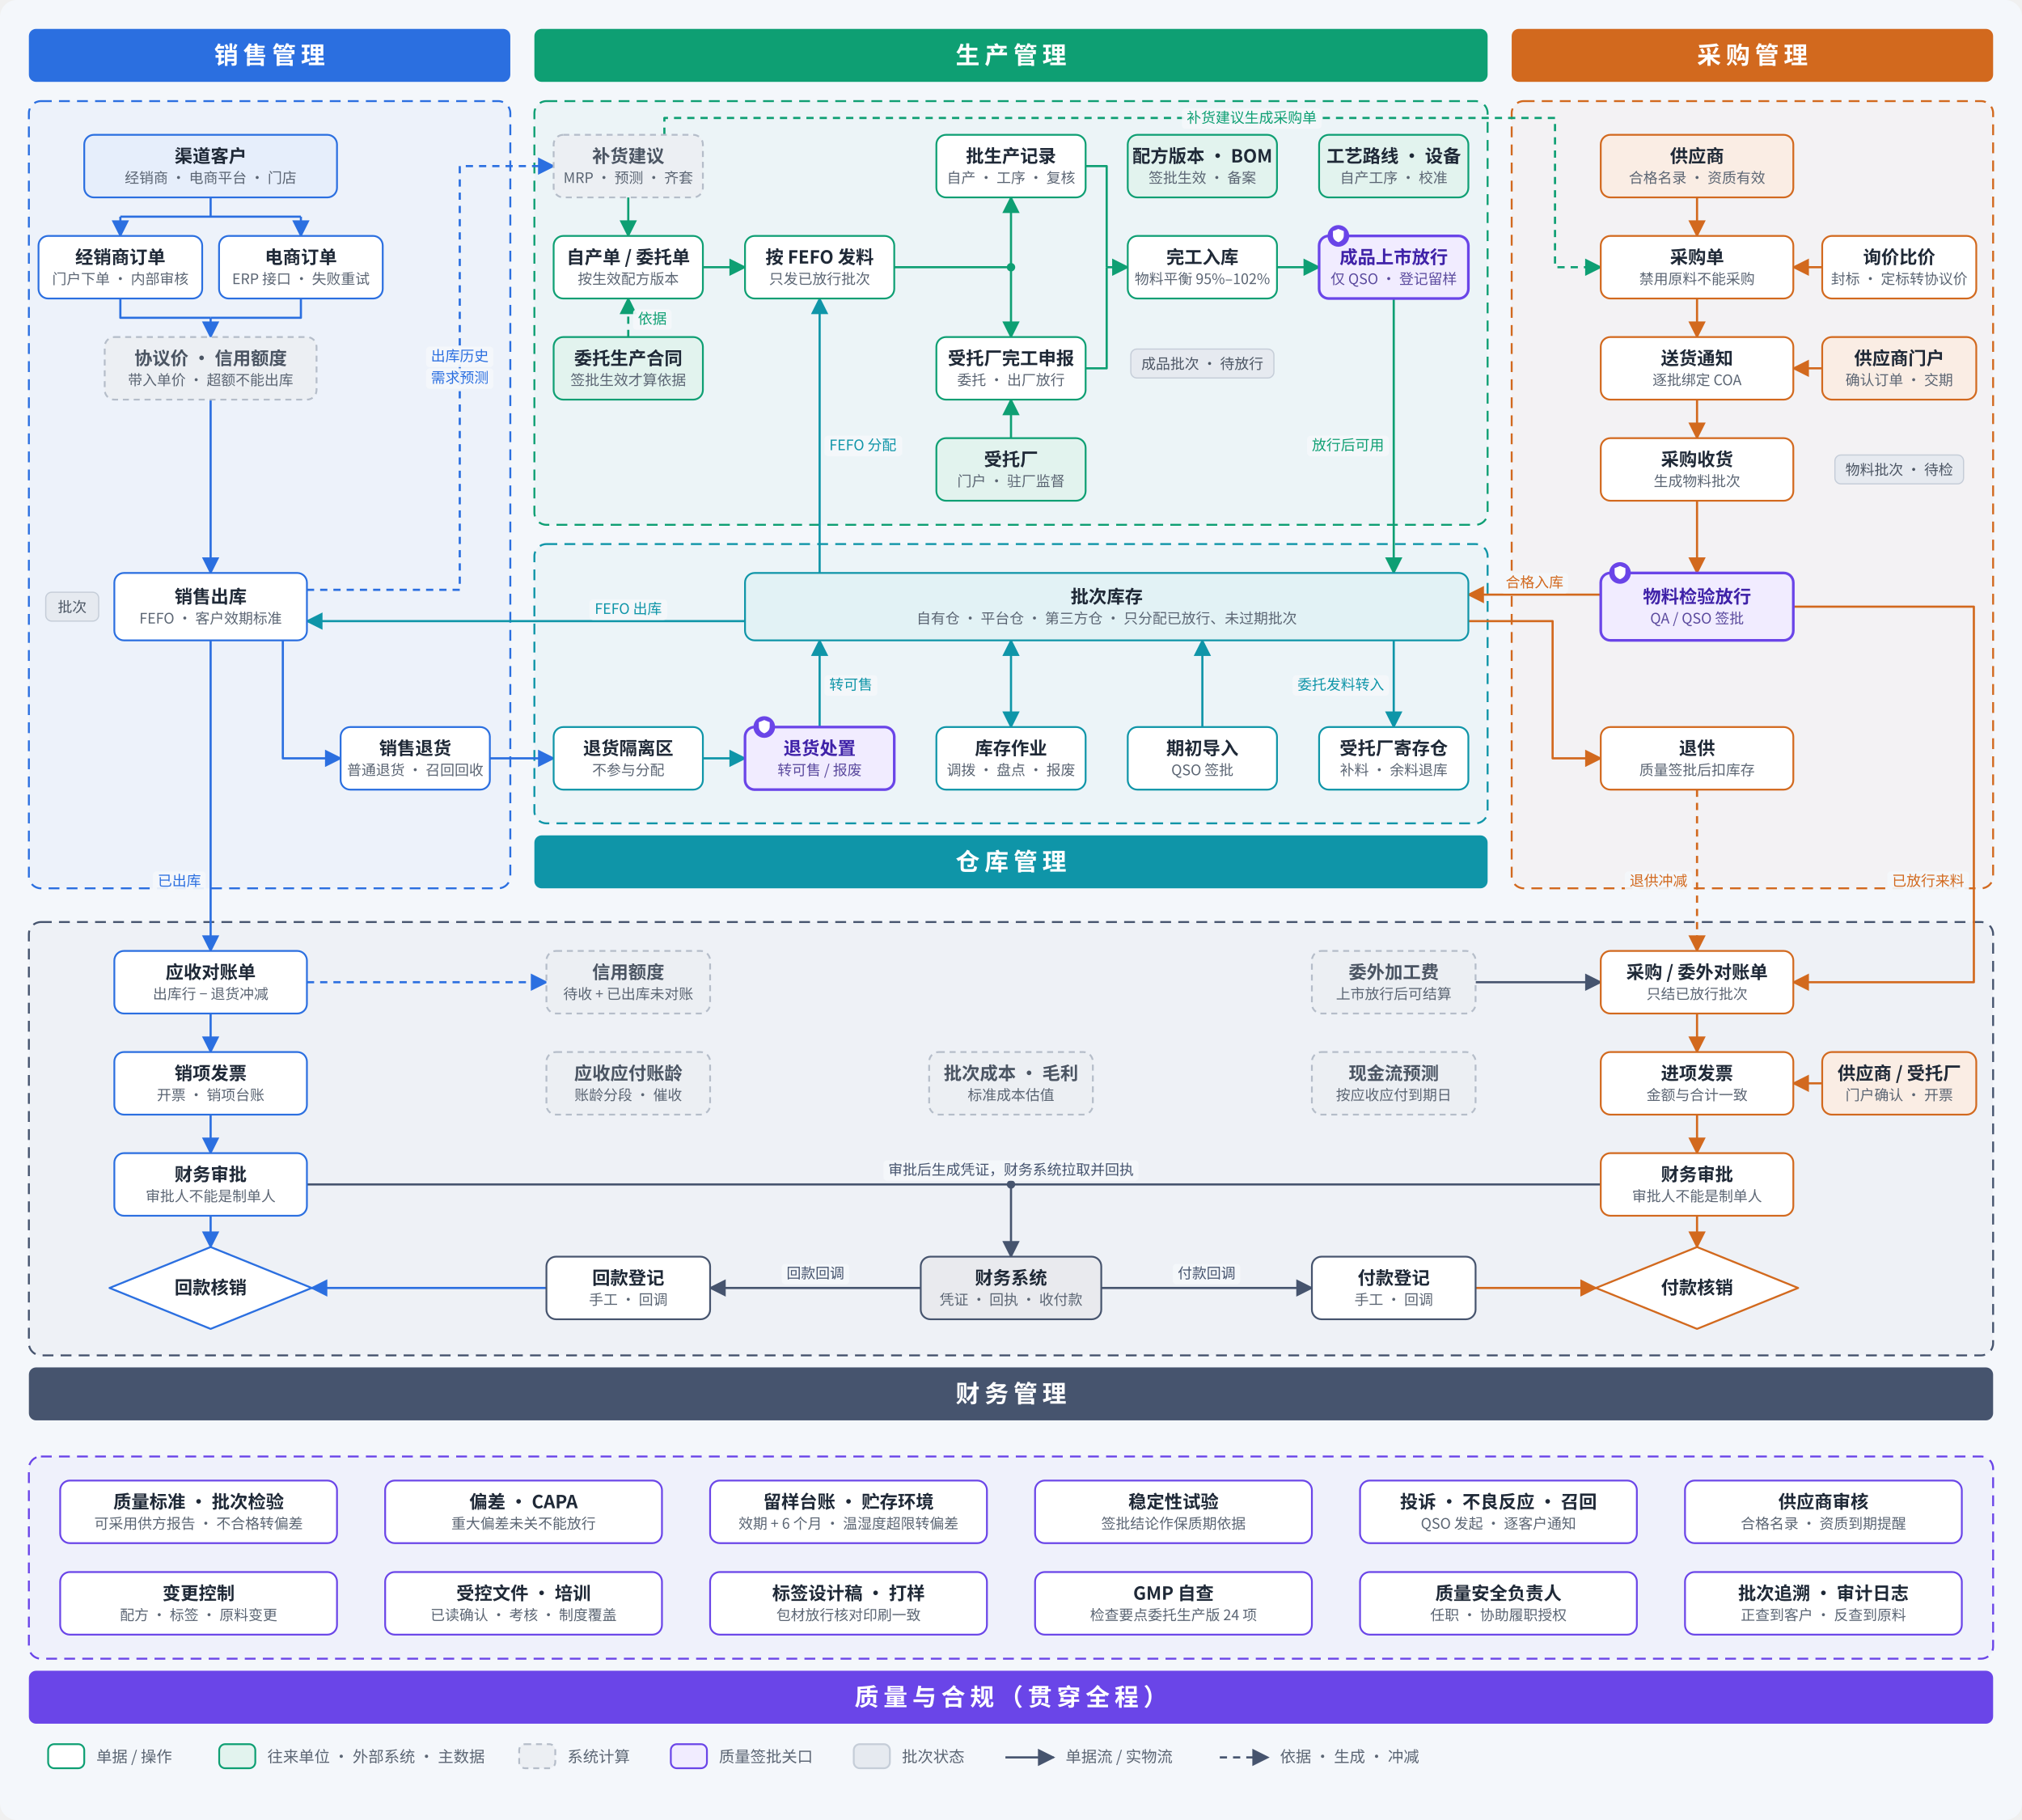
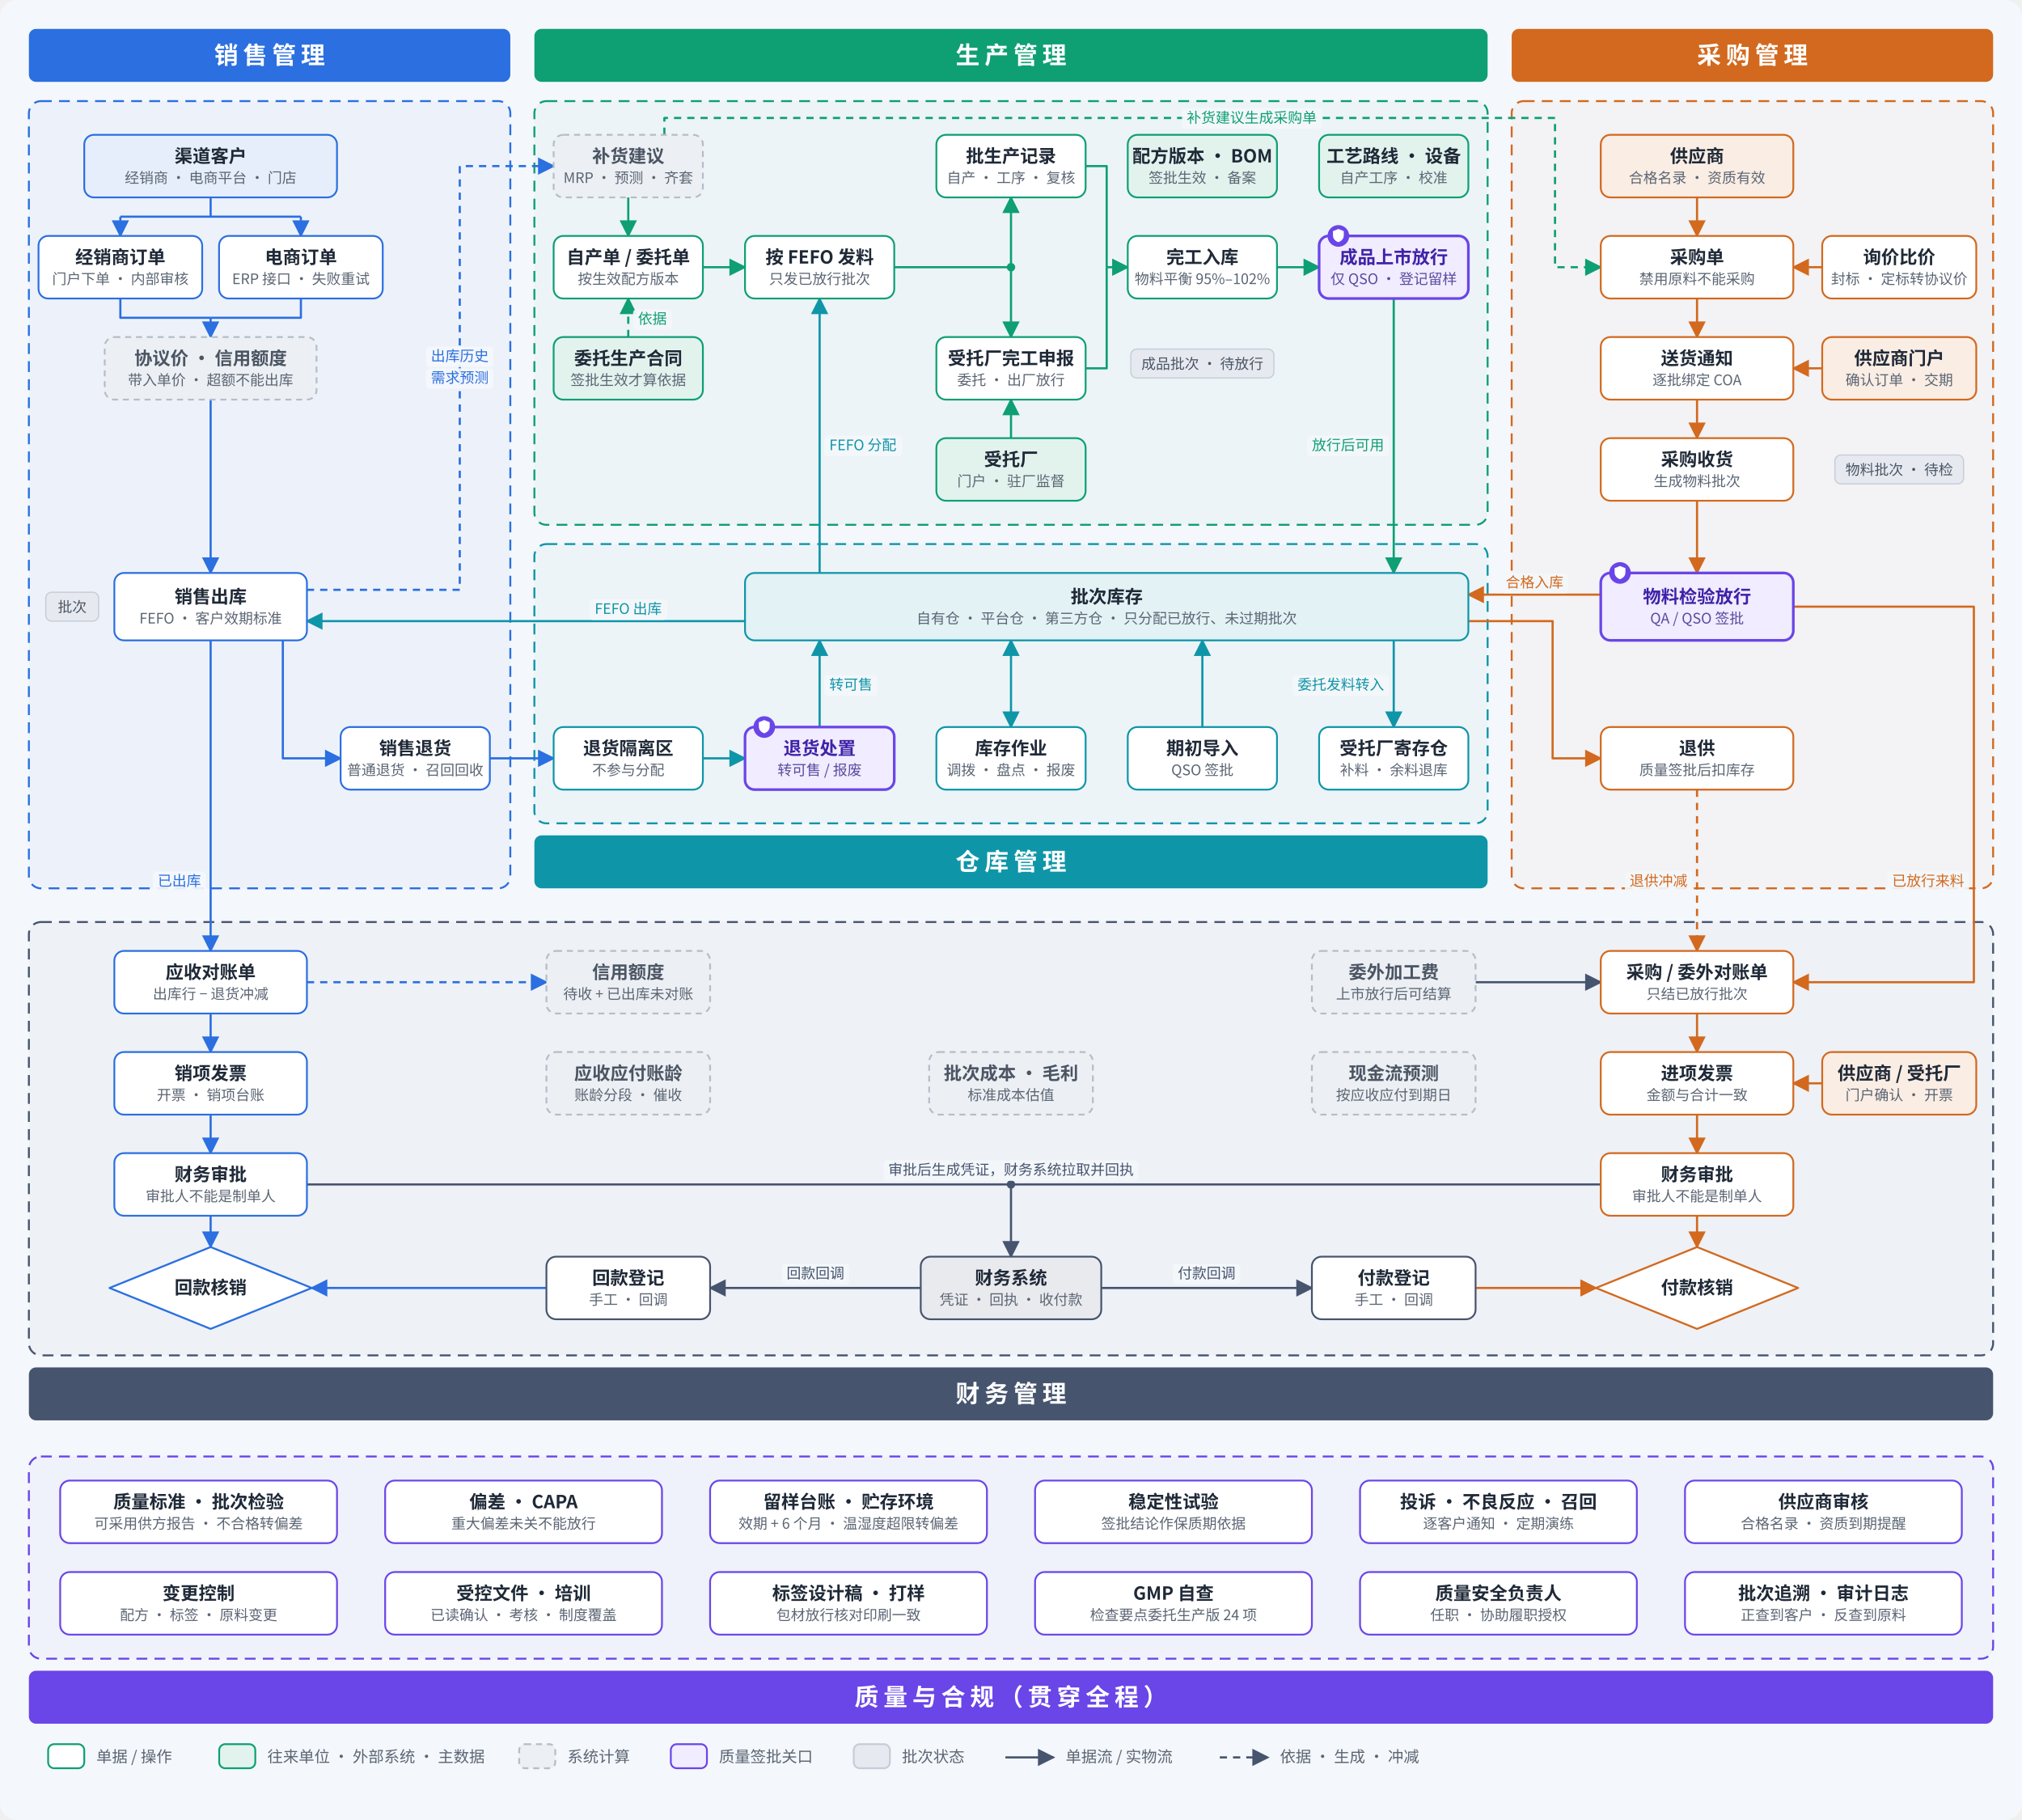
<svg xmlns="http://www.w3.org/2000/svg" width="1680" height="1512" viewBox="0 0 1680 1512" font-family="'PingFang SC','Hiragino Sans GB','Microsoft YaHei','Noto Sans CJK SC','Source Han Sans SC','WenQuanYi Zen Hei',sans-serif" role="img" aria-labelledby="t d">
  <defs>
    <marker id="m-fin" viewBox="0 0 10 10" refX="9" refY="5" markerWidth="8" markerHeight="8" orient="auto-start-reverse">
      <path d="M0 0 L10 5 L0 10z" fill="#46546E" />
    </marker>
    <marker id="m-prod" viewBox="0 0 10 10" refX="9" refY="5" markerWidth="8" markerHeight="8" orient="auto-start-reverse">
      <path d="M0 0 L10 5 L0 10z" fill="#0E9F73" />
    </marker>
    <marker id="m-purch" viewBox="0 0 10 10" refX="9" refY="5" markerWidth="8" markerHeight="8" orient="auto-start-reverse">
      <path d="M0 0 L10 5 L0 10z" fill="#D2691E" />
    </marker>
    <marker id="m-sales" viewBox="0 0 10 10" refX="9" refY="5" markerWidth="8" markerHeight="8" orient="auto-start-reverse">
      <path d="M0 0 L10 5 L0 10z" fill="#2B6FE0" />
    </marker>
    <marker id="m-wh" viewBox="0 0 10 10" refX="9" refY="5" markerWidth="8" markerHeight="8" orient="auto-start-reverse">
      <path d="M0 0 L10 5 L0 10z" fill="#0F95A8" />
    </marker>
  </defs>
  <rect width="1680" height="1512" rx="14" fill="#F4F7FB" />
  <rect x="24" y="24" width="400" height="44" rx="6" fill="#2B6FE0" />
  <text x="224.0" y="53.0" text-anchor="middle" font-size="20" font-weight="700" letter-spacing="4" fill="#FFFFFF">销售管理</text>
  <rect x="444" y="24" width="792" height="44" rx="6" fill="#0E9F73" />
  <text x="840.0" y="53.0" text-anchor="middle" font-size="20" font-weight="700" letter-spacing="4" fill="#FFFFFF">生产管理</text>
  <rect x="1256" y="24" width="400" height="44" rx="6" fill="#D2691E" />
  <text x="1456.0" y="53.0" text-anchor="middle" font-size="20" font-weight="700" letter-spacing="4" fill="#FFFFFF">采购管理</text>
  <rect x="24" y="84" width="400" height="654" rx="10" fill="#2B6FE0" fill-opacity="0.035" stroke="#2B6FE0" stroke-width="1.6" stroke-dasharray="9 6" />
  <rect x="1256" y="84" width="400" height="654" rx="10" fill="#D2691E" fill-opacity="0.035" stroke="#D2691E" stroke-width="1.6" stroke-dasharray="9 6" />
  <rect x="444" y="84" width="792" height="352" rx="10" fill="#0E9F73" fill-opacity="0.035" stroke="#0E9F73" stroke-width="1.6" stroke-dasharray="9 6" />
  <rect x="444" y="452" width="792" height="232" rx="10" fill="#0F95A8" fill-opacity="0.035" stroke="#0F95A8" stroke-width="1.6" stroke-dasharray="9 6" />
  <rect x="444" y="694" width="792" height="44" rx="6" fill="#0F95A8" />
  <text x="840.0" y="723.0" text-anchor="middle" font-size="20" font-weight="700" letter-spacing="4" fill="#FFFFFF">仓库管理</text>
  <rect x="24" y="766" width="1632" height="360" rx="10" fill="#46546E" fill-opacity="0.035" stroke="#46546E" stroke-width="1.6" stroke-dasharray="9 6" />
  <rect x="24" y="1136" width="1632" height="44" rx="6" fill="#46546E" />
  <text x="840.0" y="1165.0" text-anchor="middle" font-size="20" font-weight="700" letter-spacing="4" fill="#FFFFFF">财务管理</text>
  <rect x="24" y="1210" width="1632" height="168" rx="10" fill="#6A45E8" fill-opacity="0.035" stroke="#6A45E8" stroke-width="1.6" stroke-dasharray="9 6" />
  <rect x="24" y="1388" width="1632" height="44" rx="6" fill="#6A45E8" />
  <text x="840.0" y="1417.0" text-anchor="middle" font-size="20" font-weight="700" letter-spacing="4" fill="#FFFFFF">质量与合规（贯穿全程）</text>
  <path d="M175 164 L175 180.0" fill="none" stroke="#2B6FE0" stroke-width="1.8" stroke-linejoin="round" />
  <path d="M100 180.0 L250 180.0" fill="none" stroke="#2B6FE0" stroke-width="1.8" stroke-linejoin="round" />
  <path d="M100 180.0 L100 196" fill="none" stroke="#2B6FE0" stroke-width="1.8" stroke-linejoin="round" marker-end="url(#m-sales)" />
  <path d="M250 180.0 L250 196" fill="none" stroke="#2B6FE0" stroke-width="1.8" stroke-linejoin="round" marker-end="url(#m-sales)" />
  <path d="M100 248 L100 264.0 L175 264.0" fill="none" stroke="#2B6FE0" stroke-width="1.8" stroke-linejoin="round" />
  <path d="M250 248 L250 264.0 L175 264.0" fill="none" stroke="#2B6FE0" stroke-width="1.8" stroke-linejoin="round" />
  <path d="M175 264.0 L175 280" fill="none" stroke="#2B6FE0" stroke-width="1.8" stroke-linejoin="round" marker-end="url(#m-sales)" />
  <path d="M175 332 L175 476" fill="none" stroke="#2B6FE0" stroke-width="1.8" stroke-linejoin="round" marker-end="url(#m-sales)" />
  <path d="M235 532 L235 630.0 L283 630.0" fill="none" stroke="#2B6FE0" stroke-width="1.8" stroke-linejoin="round" marker-end="url(#m-sales)" />
  <path d="M255 490 L382 490 L382 138.0 L460.0 138.0" fill="none" stroke="#2B6FE0" stroke-width="1.8" stroke-linejoin="round" stroke-dasharray="6 5" marker-end="url(#m-sales)" />
  <path d="M522 164 L522 196" fill="none" stroke="#0E9F73" stroke-width="1.8" stroke-linejoin="round" marker-end="url(#m-prod)" />
  <path d="M522 280 L522 248" fill="none" stroke="#0E9F73" stroke-width="1.8" stroke-linejoin="round" stroke-dasharray="6 5" marker-end="url(#m-prod)" />
  <path d="M584.0 222.0 L619.0 222.0" fill="none" stroke="#0E9F73" stroke-width="1.8" stroke-linejoin="round" marker-end="url(#m-prod)" />
  <path d="M743.0 222.0 L840 222.0" fill="none" stroke="#0E9F73" stroke-width="1.8" stroke-linejoin="round" />
  <circle cx="840" cy="222.0" r="3.5" fill="#0E9F73" />
  <path d="M840 222.0 L840 164" fill="none" stroke="#0E9F73" stroke-width="1.8" stroke-linejoin="round" marker-end="url(#m-prod)" />
  <path d="M840 222.0 L840 280" fill="none" stroke="#0E9F73" stroke-width="1.8" stroke-linejoin="round" marker-end="url(#m-prod)" />
  <path d="M902.0 138.0 L919.5 138.0 L919.5 222.0" fill="none" stroke="#0E9F73" stroke-width="1.8" stroke-linejoin="round" />
  <path d="M902.0 306.0 L919.5 306.0 L919.5 222.0" fill="none" stroke="#0E9F73" stroke-width="1.8" stroke-linejoin="round" />
  <path d="M919.5 222.0 L937.0 222.0" fill="none" stroke="#0E9F73" stroke-width="1.8" stroke-linejoin="round" marker-end="url(#m-prod)" />
  <path d="M840 364 L840 332" fill="none" stroke="#0E9F73" stroke-width="1.8" stroke-linejoin="round" marker-end="url(#m-prod)" />
  <path d="M1061.0 222.0 L1096.0 222.0" fill="none" stroke="#0E9F73" stroke-width="1.8" stroke-linejoin="round" marker-end="url(#m-prod)" />
  <path d="M552 112 L552 98 L1292 98 L1292 222.0 L1330 222.0" fill="none" stroke="#0E9F73" stroke-width="1.8" stroke-linejoin="round" stroke-dasharray="6 5" marker-end="url(#m-prod)" />
  <path d="M681 476 L681 248" fill="none" stroke="#0F95A8" stroke-width="1.8" stroke-linejoin="round" marker-end="url(#m-wh)" />
  <path d="M1158 248 L1158 476" fill="none" stroke="#0E9F73" stroke-width="1.8" stroke-linejoin="round" marker-end="url(#m-prod)" />
  <path d="M840 532 L840 604" fill="none" stroke="#0F95A8" stroke-width="1.8" stroke-linejoin="round" marker-end="url(#m-wh)" marker-start="url(#m-wh)" />
  <path d="M999 604 L999 532" fill="none" stroke="#0F95A8" stroke-width="1.8" stroke-linejoin="round" marker-end="url(#m-wh)" />
  <path d="M1158 532 L1158 604" fill="none" stroke="#0F95A8" stroke-width="1.8" stroke-linejoin="round" marker-end="url(#m-wh)" />
  <path d="M584.0 630.0 L619.0 630.0" fill="none" stroke="#0F95A8" stroke-width="1.8" stroke-linejoin="round" marker-end="url(#m-wh)" />
  <path d="M681 604 L681 532" fill="none" stroke="#0F95A8" stroke-width="1.8" stroke-linejoin="round" marker-end="url(#m-wh)" />
  <path d="M619.0 516 L255 516" fill="none" stroke="#0F95A8" stroke-width="1.8" stroke-linejoin="round" marker-end="url(#m-wh)" />
  <path d="M407 630.0 L460.0 630.0" fill="none" stroke="#2B6FE0" stroke-width="1.8" stroke-linejoin="round" marker-end="url(#m-sales)" />
  <path d="M1410 164 L1410 196" fill="none" stroke="#D2691E" stroke-width="1.8" stroke-linejoin="round" marker-end="url(#m-purch)" />
  <path d="M1514 222.0 L1490 222.0" fill="none" stroke="#D2691E" stroke-width="1.8" stroke-linejoin="round" marker-end="url(#m-purch)" />
  <path d="M1410 248 L1410 280" fill="none" stroke="#D2691E" stroke-width="1.8" stroke-linejoin="round" marker-end="url(#m-purch)" />
  <path d="M1514 306.0 L1490 306.0" fill="none" stroke="#D2691E" stroke-width="1.8" stroke-linejoin="round" marker-end="url(#m-purch)" />
  <path d="M1410 332 L1410 364" fill="none" stroke="#D2691E" stroke-width="1.8" stroke-linejoin="round" marker-end="url(#m-purch)" />
  <path d="M1410 416 L1410 476" fill="none" stroke="#D2691E" stroke-width="1.8" stroke-linejoin="round" marker-end="url(#m-purch)" />
  <path d="M1330 494 L1220.0 494" fill="none" stroke="#D2691E" stroke-width="1.8" stroke-linejoin="round" marker-end="url(#m-purch)" />
  <path d="M1220.0 516 L1290 516 L1290 630.0 L1330 630.0" fill="none" stroke="#D2691E" stroke-width="1.8" stroke-linejoin="round" marker-end="url(#m-purch)" />
  <path d="M175 532 L175 790" fill="none" stroke="#2B6FE0" stroke-width="1.8" stroke-linejoin="round" marker-end="url(#m-sales)" />
  <path d="M1490 504.0 L1640 504.0 L1640 816.0 L1490 816.0" fill="none" stroke="#D2691E" stroke-width="1.8" stroke-linejoin="round" marker-end="url(#m-purch)" />
  <path d="M1410 656 L1410 790" fill="none" stroke="#D2691E" stroke-width="1.8" stroke-linejoin="round" stroke-dasharray="6 5" marker-end="url(#m-purch)" />
  <path d="M175 842 L175 874" fill="none" stroke="#2B6FE0" stroke-width="1.8" stroke-linejoin="round" marker-end="url(#m-sales)" />
  <path d="M175 926 L175 958" fill="none" stroke="#2B6FE0" stroke-width="1.8" stroke-linejoin="round" marker-end="url(#m-sales)" />
  <path d="M175 1010 L175 1036" fill="none" stroke="#2B6FE0" stroke-width="1.8" stroke-linejoin="round" marker-end="url(#m-sales)" />
  <path d="M255 816.0 L454 816.0" fill="none" stroke="#2B6FE0" stroke-width="1.8" stroke-linejoin="round" stroke-dasharray="6 5" marker-end="url(#m-sales)" />
  <path d="M1410 842 L1410 874" fill="none" stroke="#D2691E" stroke-width="1.8" stroke-linejoin="round" marker-end="url(#m-purch)" />
  <path d="M1514 900.0 L1490 900.0" fill="none" stroke="#D2691E" stroke-width="1.8" stroke-linejoin="round" marker-end="url(#m-purch)" />
  <path d="M1410 926 L1410 958" fill="none" stroke="#D2691E" stroke-width="1.8" stroke-linejoin="round" marker-end="url(#m-purch)" />
  <path d="M1410 1010 L1410 1036" fill="none" stroke="#D2691E" stroke-width="1.8" stroke-linejoin="round" marker-end="url(#m-purch)" />
  <path d="M1226 816.0 L1330 816.0" fill="none" stroke="#46546E" stroke-width="1.8" stroke-linejoin="round" marker-end="url(#m-fin)" />
  <path d="M255 984.0 L840 984.0" fill="none" stroke="#46546E" stroke-width="1.8" stroke-linejoin="round" />
  <path d="M1330 984.0 L840 984.0" fill="none" stroke="#46546E" stroke-width="1.8" stroke-linejoin="round" />
  <circle cx="840" cy="984.0" r="3.5" fill="#46546E" />
  <path d="M840 984.0 L840 1044" fill="none" stroke="#46546E" stroke-width="1.8" stroke-linejoin="round" marker-end="url(#m-fin)" />
  <path d="M765 1070.0 L590 1070.0" fill="none" stroke="#46546E" stroke-width="1.8" stroke-linejoin="round" marker-end="url(#m-fin)" />
  <path d="M915 1070.0 L1090 1070.0" fill="none" stroke="#46546E" stroke-width="1.8" stroke-linejoin="round" marker-end="url(#m-fin)" />
  <path d="M454 1070.0 L259 1070.0" fill="none" stroke="#2B6FE0" stroke-width="1.8" stroke-linejoin="round" marker-end="url(#m-sales)" />
  <path d="M1226 1070.0 L1326 1070.0" fill="none" stroke="#D2691E" stroke-width="1.8" stroke-linejoin="round" marker-end="url(#m-purch)" />
  <path d="M835.36 1460 L875.36 1460" fill="none" stroke="#46546E" stroke-width="1.8" stroke-linejoin="round" marker-end="url(#m-fin)" />
  <path d="M1013.48 1460 L1053.48 1460" fill="none" stroke="#46546E" stroke-width="1.8" stroke-linejoin="round" stroke-dasharray="6 5" marker-end="url(#m-fin)" />
  <rect x="70.0" y="112" width="210" height="52" rx="8" fill="#E6EEFB" stroke="#2B6FE0" stroke-width="1.5" />
  <text x="175" y="135.0" text-anchor="middle" font-size="15" font-weight="600" fill="#1F2937">渠道客户</text>
  <text x="175" y="152.0" text-anchor="middle" font-size="12" fill="#5B6573">经销商 · 电商平台 · 门店</text>
  <rect x="32.0" y="196" width="136" height="52" rx="8" fill="#FFFFFF" stroke="#2B6FE0" stroke-width="1.5" />
  <text x="100" y="219.0" text-anchor="middle" font-size="15" font-weight="600" fill="#1F2937">经销商订单</text>
  <text x="100" y="236.0" text-anchor="middle" font-size="12" fill="#5B6573">门户下单 · 内部审核</text>
  <rect x="182.0" y="196" width="136" height="52" rx="8" fill="#FFFFFF" stroke="#2B6FE0" stroke-width="1.5" />
  <text x="250" y="219.0" text-anchor="middle" font-size="15" font-weight="600" fill="#1F2937">电商订单</text>
  <text x="250" y="236.0" text-anchor="middle" font-size="12" fill="#5B6573">ERP 接口 · 失败重试</text>
  <rect x="87.0" y="280" width="176" height="52" rx="8" fill="#ECEFF3" stroke="#B5BDC9" stroke-width="1.5" stroke-dasharray="5 4" />
  <text x="175" y="303.0" text-anchor="middle" font-size="15" font-weight="600" fill="#4B5563">协议价 · 信用额度</text>
  <text x="175" y="320.0" text-anchor="middle" font-size="12" fill="#5B6573">带入单价 · 超额不能出库</text>
  <rect x="95.0" y="476" width="160" height="56" rx="8" fill="#FFFFFF" stroke="#2B6FE0" stroke-width="1.5" />
  <text x="175" y="501.0" text-anchor="middle" font-size="15" font-weight="600" fill="#1F2937">销售出库</text>
  <text x="175" y="518.0" text-anchor="middle" font-size="12" fill="#5B6573">FEFO · 客户效期标准</text>
  <rect x="38.0" y="492.0" width="44" height="24" rx="5" fill="#E6EAF0" stroke="#C5CDD8" />
  <text x="60" y="508.5" text-anchor="middle" font-size="12" fill="#4B5563">批次</text>
  <rect x="283.0" y="604" width="124" height="52" rx="8" fill="#FFFFFF" stroke="#2B6FE0" stroke-width="1.5" />
  <text x="345" y="627.0" text-anchor="middle" font-size="15" font-weight="600" fill="#1F2937">销售退货</text>
  <text x="345" y="644.0" text-anchor="middle" font-size="12" fill="#5B6573">普通退货 · 召回回收</text>
  <rect x="460.0" y="112" width="124" height="52" rx="8" fill="#ECEFF3" stroke="#B5BDC9" stroke-width="1.5" stroke-dasharray="5 4" />
  <text x="522" y="135.0" text-anchor="middle" font-size="15" font-weight="600" fill="#4B5563">补货建议</text>
  <text x="522" y="152.0" text-anchor="middle" font-size="12" fill="#5B6573">MRP · 预测 · 齐套</text>
  <rect x="778.0" y="112" width="124" height="52" rx="8" fill="#FFFFFF" stroke="#0E9F73" stroke-width="1.5" />
  <text x="840" y="135.0" text-anchor="middle" font-size="15" font-weight="600" fill="#1F2937">批生产记录</text>
  <text x="840" y="152.0" text-anchor="middle" font-size="12" fill="#5B6573">自产 · 工序 · 复核</text>
  <rect x="937.0" y="112" width="124" height="52" rx="8" fill="#E2F3EE" stroke="#0E9F73" stroke-width="1.5" />
  <text x="999" y="135.0" text-anchor="middle" font-size="15" font-weight="600" fill="#1F2937">配方版本 · BOM</text>
  <text x="999" y="152.0" text-anchor="middle" font-size="12" fill="#5B6573">签批生效 · 备案</text>
  <rect x="1096.0" y="112" width="124" height="52" rx="8" fill="#E2F3EE" stroke="#0E9F73" stroke-width="1.5" />
  <text x="1158" y="135.0" text-anchor="middle" font-size="15" font-weight="600" fill="#1F2937">工艺路线 · 设备</text>
  <text x="1158" y="152.0" text-anchor="middle" font-size="12" fill="#5B6573">自产工序 · 校准</text>
  <rect x="460.0" y="196" width="124" height="52" rx="8" fill="#FFFFFF" stroke="#0E9F73" stroke-width="1.5" />
  <text x="522" y="219.0" text-anchor="middle" font-size="15" font-weight="600" fill="#1F2937">自产单 / 委托单</text>
  <text x="522" y="236.0" text-anchor="middle" font-size="12" fill="#5B6573">按生效配方版本</text>
  <rect x="619.0" y="196" width="124" height="52" rx="8" fill="#FFFFFF" stroke="#0E9F73" stroke-width="1.5" />
  <text x="681" y="219.0" text-anchor="middle" font-size="15" font-weight="600" fill="#1F2937">按 FEFO 发料</text>
  <text x="681" y="236.0" text-anchor="middle" font-size="12" fill="#5B6573">只发已放行批次</text>
  <rect x="937.0" y="196" width="124" height="52" rx="8" fill="#FFFFFF" stroke="#0E9F73" stroke-width="1.5" />
  <text x="999" y="219.0" text-anchor="middle" font-size="15" font-weight="600" fill="#1F2937">完工入库</text>
  <text x="999" y="236.0" text-anchor="middle" font-size="12" fill="#5B6573">物料平衡 95%–102%</text>
  <rect x="1096.0" y="196" width="124" height="52" rx="8" fill="#F1ECFF" stroke="#6A45E8" stroke-width="2.2" />
  <circle cx="1112.0" cy="196" r="9" fill="#6A45E8" />
  <path d="M1107.5 192 l4.5 -1.8 l4.5 1.8 v3.6 c0 3 -2.2 4.8 -4.5 5.6 c-2.3 -0.8 -4.5 -2.6 -4.5 -5.6z" fill="#FFFFFF" />
  <text x="1158" y="219.0" text-anchor="middle" font-size="15" font-weight="600" fill="#3F22A8">成品上市放行</text>
  <text x="1158" y="236.0" text-anchor="middle" font-size="12" fill="#5B4A9E">仅 QSO · 登记留样</text>
  <rect x="460.0" y="280" width="124" height="52" rx="8" fill="#E2F3EE" stroke="#0E9F73" stroke-width="1.5" />
  <text x="522" y="303.0" text-anchor="middle" font-size="15" font-weight="600" fill="#1F2937">委托生产合同</text>
  <text x="522" y="320.0" text-anchor="middle" font-size="12" fill="#5B6573">签批生效才算依据</text>
  <rect x="778.0" y="280" width="124" height="52" rx="8" fill="#FFFFFF" stroke="#0E9F73" stroke-width="1.5" />
  <text x="840" y="303.0" text-anchor="middle" font-size="15" font-weight="600" fill="#1F2937">受托厂完工申报</text>
  <text x="840" y="320.0" text-anchor="middle" font-size="12" fill="#5B6573">委托 · 出厂放行</text>
  <rect x="939.56" y="290" width="118.88" height="24" rx="5" fill="#E6EAF0" stroke="#C5CDD8" />
  <text x="999" y="306.5" text-anchor="middle" font-size="12" fill="#4B5563">成品批次 · 待放行</text>
  <rect x="778.0" y="364" width="124" height="52" rx="8" fill="#E2F3EE" stroke="#0E9F73" stroke-width="1.5" />
  <text x="840" y="387.0" text-anchor="middle" font-size="15" font-weight="600" fill="#1F2937">受托厂</text>
  <text x="840" y="404.0" text-anchor="middle" font-size="12" fill="#5B6573">门户 · 驻厂监督</text>
  <rect x="619.0" y="476" width="601.0" height="56" rx="8" fill="#E2F2F5" stroke="#0F95A8" stroke-width="1.5" />
  <text x="919.5" y="501.0" text-anchor="middle" font-size="15" font-weight="600" fill="#1F2937">批次库存</text>
  <text x="919.5" y="518.0" text-anchor="middle" font-size="12" fill="#5B6573">自有仓 · 平台仓 · 第三方仓 · 只分配已放行、未过期批次</text>
  <rect x="460.0" y="604" width="124" height="52" rx="8" fill="#FFFFFF" stroke="#0F95A8" stroke-width="1.5" />
  <text x="522" y="627.0" text-anchor="middle" font-size="15" font-weight="600" fill="#1F2937">退货隔离区</text>
  <text x="522" y="644.0" text-anchor="middle" font-size="12" fill="#5B6573">不参与分配</text>
  <rect x="619.0" y="604" width="124" height="52" rx="8" fill="#F1ECFF" stroke="#6A45E8" stroke-width="2.2" />
  <circle cx="635.0" cy="604" r="9" fill="#6A45E8" />
  <path d="M630.5 600 l4.5 -1.8 l4.5 1.8 v3.6 c0 3 -2.2 4.8 -4.5 5.6 c-2.3 -0.8 -4.5 -2.6 -4.5 -5.6z" fill="#FFFFFF" />
  <text x="681" y="627.0" text-anchor="middle" font-size="15" font-weight="600" fill="#3F22A8">退货处置</text>
  <text x="681" y="644.0" text-anchor="middle" font-size="12" fill="#5B4A9E">转可售 / 报废</text>
  <rect x="778.0" y="604" width="124" height="52" rx="8" fill="#FFFFFF" stroke="#0F95A8" stroke-width="1.5" />
  <text x="840" y="627.0" text-anchor="middle" font-size="15" font-weight="600" fill="#1F2937">库存作业</text>
  <text x="840" y="644.0" text-anchor="middle" font-size="12" fill="#5B6573">调拨 · 盘点 · 报废</text>
  <rect x="937.0" y="604" width="124" height="52" rx="8" fill="#FFFFFF" stroke="#0F95A8" stroke-width="1.5" />
  <text x="999" y="627.0" text-anchor="middle" font-size="15" font-weight="600" fill="#1F2937">期初导入</text>
  <text x="999" y="644.0" text-anchor="middle" font-size="12" fill="#5B6573">QSO 签批</text>
  <rect x="1096.0" y="604" width="124" height="52" rx="8" fill="#FFFFFF" stroke="#0F95A8" stroke-width="1.5" />
  <text x="1158" y="627.0" text-anchor="middle" font-size="15" font-weight="600" fill="#1F2937">受托厂寄存仓</text>
  <text x="1158" y="644.0" text-anchor="middle" font-size="12" fill="#5B6573">补料 · 余料退库</text>
  <rect x="1330.0" y="112" width="160" height="52" rx="8" fill="#FAEDE4" stroke="#D2691E" stroke-width="1.5" />
  <text x="1410" y="135.0" text-anchor="middle" font-size="15" font-weight="600" fill="#1F2937">供应商</text>
  <text x="1410" y="152.0" text-anchor="middle" font-size="12" fill="#5B6573">合格名录 · 资质有效</text>
  <rect x="1330.0" y="196" width="160" height="52" rx="8" fill="#FFFFFF" stroke="#D2691E" stroke-width="1.5" />
  <text x="1410" y="219.0" text-anchor="middle" font-size="15" font-weight="600" fill="#1F2937">采购单</text>
  <text x="1410" y="236.0" text-anchor="middle" font-size="12" fill="#5B6573">禁用原料不能采购</text>
  <rect x="1514.0" y="196" width="128" height="52" rx="8" fill="#FFFFFF" stroke="#D2691E" stroke-width="1.5" />
  <text x="1578" y="219.0" text-anchor="middle" font-size="15" font-weight="600" fill="#1F2937">询价比价</text>
  <text x="1578" y="236.0" text-anchor="middle" font-size="12" fill="#5B6573">封标 · 定标转协议价</text>
  <rect x="1330.0" y="280" width="160" height="52" rx="8" fill="#FFFFFF" stroke="#D2691E" stroke-width="1.5" />
  <text x="1410" y="303.0" text-anchor="middle" font-size="15" font-weight="600" fill="#1F2937">送货通知</text>
  <text x="1410" y="320.0" text-anchor="middle" font-size="12" fill="#5B6573">逐批绑定 COA</text>
  <rect x="1514.0" y="280" width="128" height="52" rx="8" fill="#FAEDE4" stroke="#D2691E" stroke-width="1.5" />
  <text x="1578" y="303.0" text-anchor="middle" font-size="15" font-weight="600" fill="#1F2937">供应商门户</text>
  <text x="1578" y="320.0" text-anchor="middle" font-size="12" fill="#5B6573">确认订单 · 交期</text>
  <rect x="1330.0" y="364" width="160" height="52" rx="8" fill="#FFFFFF" stroke="#D2691E" stroke-width="1.5" />
  <text x="1410" y="387.0" text-anchor="middle" font-size="15" font-weight="600" fill="#1F2937">采购收货</text>
  <text x="1410" y="404.0" text-anchor="middle" font-size="12" fill="#5B6573">生成物料批次</text>
  <rect x="1524.56" y="378.0" width="106.88" height="24" rx="5" fill="#E6EAF0" stroke="#C5CDD8" />
  <text x="1578" y="394.5" text-anchor="middle" font-size="12" fill="#4B5563">物料批次 · 待检</text>
  <rect x="1330.0" y="476" width="160" height="56" rx="8" fill="#F1ECFF" stroke="#6A45E8" stroke-width="2.2" />
  <circle cx="1346.0" cy="476" r="9" fill="#6A45E8" />
  <path d="M1341.5 472 l4.5 -1.8 l4.5 1.8 v3.6 c0 3 -2.2 4.8 -4.5 5.6 c-2.3 -0.8 -4.5 -2.6 -4.5 -5.6z" fill="#FFFFFF" />
  <text x="1410" y="501.0" text-anchor="middle" font-size="15" font-weight="600" fill="#3F22A8">物料检验放行</text>
  <text x="1410" y="518.0" text-anchor="middle" font-size="12" fill="#5B4A9E">QA / QSO 签批</text>
  <rect x="1330.0" y="604" width="160" height="52" rx="8" fill="#FFFFFF" stroke="#D2691E" stroke-width="1.5" />
  <text x="1410" y="627.0" text-anchor="middle" font-size="15" font-weight="600" fill="#1F2937">退供</text>
  <text x="1410" y="644.0" text-anchor="middle" font-size="12" fill="#5B6573">质量签批后扣库存</text>
  <rect x="95.0" y="790" width="160" height="52" rx="8" fill="#FFFFFF" stroke="#2B6FE0" stroke-width="1.5" />
  <text x="175" y="813.0" text-anchor="middle" font-size="15" font-weight="600" fill="#1F2937">应收对账单</text>
  <text x="175" y="830.0" text-anchor="middle" font-size="12" fill="#5B6573">出库行 − 退货冲减</text>
  <rect x="95.0" y="874" width="160" height="52" rx="8" fill="#FFFFFF" stroke="#2B6FE0" stroke-width="1.5" />
  <text x="175" y="897.0" text-anchor="middle" font-size="15" font-weight="600" fill="#1F2937">销项发票</text>
  <text x="175" y="914.0" text-anchor="middle" font-size="12" fill="#5B6573">开票 · 销项台账</text>
  <rect x="95.0" y="958" width="160" height="52" rx="8" fill="#FFFFFF" stroke="#2B6FE0" stroke-width="1.5" />
  <text x="175" y="981.0" text-anchor="middle" font-size="15" font-weight="600" fill="#1F2937">财务审批</text>
  <text x="175" y="998.0" text-anchor="middle" font-size="12" fill="#5B6573">审批人不能是制单人</text>
  <polygon points="175,1036.0 259.0,1070 175,1104.0 91.0,1070" fill="#FFFFFF" stroke="#2B6FE0" stroke-width="1.6" stroke-linejoin="round" />
  <text x="175" y="1075.0" text-anchor="middle" font-size="15" font-weight="600" fill="#1F2937">回款核销</text>
  <rect x="1330.0" y="790" width="160" height="52" rx="8" fill="#FFFFFF" stroke="#D2691E" stroke-width="1.5" />
  <text x="1410" y="813.0" text-anchor="middle" font-size="15" font-weight="600" fill="#1F2937">采购 / 委外对账单</text>
  <text x="1410" y="830.0" text-anchor="middle" font-size="12" fill="#5B6573">只结已放行批次</text>
  <rect x="1330.0" y="874" width="160" height="52" rx="8" fill="#FFFFFF" stroke="#D2691E" stroke-width="1.5" />
  <text x="1410" y="897.0" text-anchor="middle" font-size="15" font-weight="600" fill="#1F2937">进项发票</text>
  <text x="1410" y="914.0" text-anchor="middle" font-size="12" fill="#5B6573">金额与合计一致</text>
  <rect x="1514.0" y="874" width="128" height="52" rx="8" fill="#FAEDE4" stroke="#D2691E" stroke-width="1.5" />
  <text x="1578" y="897.0" text-anchor="middle" font-size="15" font-weight="600" fill="#1F2937">供应商 / 受托厂</text>
  <text x="1578" y="914.0" text-anchor="middle" font-size="12" fill="#5B6573">门户确认 · 开票</text>
  <rect x="1330.0" y="958" width="160" height="52" rx="8" fill="#FFFFFF" stroke="#D2691E" stroke-width="1.5" />
  <text x="1410" y="981.0" text-anchor="middle" font-size="15" font-weight="600" fill="#1F2937">财务审批</text>
  <text x="1410" y="998.0" text-anchor="middle" font-size="12" fill="#5B6573">审批人不能是制单人</text>
  <polygon points="1410,1036.0 1494.0,1070 1410,1104.0 1326.0,1070" fill="#FFFFFF" stroke="#D2691E" stroke-width="1.6" stroke-linejoin="round" />
  <text x="1410" y="1075.0" text-anchor="middle" font-size="15" font-weight="600" fill="#1F2937">付款核销</text>
  <rect x="454.0" y="790" width="136" height="52" rx="8" fill="#ECEFF3" stroke="#B5BDC9" stroke-width="1.5" stroke-dasharray="5 4" />
  <text x="522" y="813.0" text-anchor="middle" font-size="15" font-weight="600" fill="#4B5563">信用额度</text>
  <text x="522" y="830.0" text-anchor="middle" font-size="12" fill="#5B6573">待收 + 已出库未对账</text>
  <rect x="1090.0" y="790" width="136" height="52" rx="8" fill="#ECEFF3" stroke="#B5BDC9" stroke-width="1.5" stroke-dasharray="5 4" />
  <text x="1158" y="813.0" text-anchor="middle" font-size="15" font-weight="600" fill="#4B5563">委外加工费</text>
  <text x="1158" y="830.0" text-anchor="middle" font-size="12" fill="#5B6573">上市放行后可结算</text>
  <rect x="454.0" y="874" width="136" height="52" rx="8" fill="#ECEFF3" stroke="#B5BDC9" stroke-width="1.5" stroke-dasharray="5 4" />
  <text x="522" y="897.0" text-anchor="middle" font-size="15" font-weight="600" fill="#4B5563">应收应付账龄</text>
  <text x="522" y="914.0" text-anchor="middle" font-size="12" fill="#5B6573">账龄分段 · 催收</text>
  <rect x="772.0" y="874" width="136" height="52" rx="8" fill="#ECEFF3" stroke="#B5BDC9" stroke-width="1.5" stroke-dasharray="5 4" />
  <text x="840" y="897.0" text-anchor="middle" font-size="15" font-weight="600" fill="#4B5563">批次成本 · 毛利</text>
  <text x="840" y="914.0" text-anchor="middle" font-size="12" fill="#5B6573">标准成本估值</text>
  <rect x="1090.0" y="874" width="136" height="52" rx="8" fill="#ECEFF3" stroke="#B5BDC9" stroke-width="1.5" stroke-dasharray="5 4" />
  <text x="1158" y="897.0" text-anchor="middle" font-size="15" font-weight="600" fill="#4B5563">现金流预测</text>
  <text x="1158" y="914.0" text-anchor="middle" font-size="12" fill="#5B6573">按应收应付到期日</text>
  <rect x="454.0" y="1044" width="136" height="52" rx="8" fill="#FFFFFF" stroke="#46546E" stroke-width="1.5" />
  <text x="522" y="1067.0" text-anchor="middle" font-size="15" font-weight="600" fill="#1F2937">回款登记</text>
  <text x="522" y="1084.0" text-anchor="middle" font-size="12" fill="#5B6573">手工 · 回调</text>
  <rect x="765.0" y="1044" width="150" height="52" rx="8" fill="#E9EAEE" stroke="#46546E" stroke-width="1.5" />
  <text x="840" y="1067.0" text-anchor="middle" font-size="15" font-weight="600" fill="#1F2937">财务系统</text>
  <text x="840" y="1084.0" text-anchor="middle" font-size="12" fill="#5B6573">凭证 · 回执 · 收付款</text>
  <rect x="1090.0" y="1044" width="136" height="52" rx="8" fill="#FFFFFF" stroke="#46546E" stroke-width="1.5" />
  <text x="1158" y="1067.0" text-anchor="middle" font-size="15" font-weight="600" fill="#1F2937">付款登记</text>
  <text x="1158" y="1084.0" text-anchor="middle" font-size="12" fill="#5B6573">手工 · 回调</text>
  <rect x="50.0" y="1230" width="230" height="52" rx="8" fill="#FFFFFF" stroke="#6A45E8" stroke-width="1.5" />
  <text x="165" y="1253.0" text-anchor="middle" font-size="15" font-weight="600" fill="#1F2937">质量标准 · 批次检验</text>
  <text x="165" y="1270.0" text-anchor="middle" font-size="12" fill="#5B6573">可采用供方报告 · 不合格转偏差</text>
  <rect x="320.0" y="1230" width="230" height="52" rx="8" fill="#FFFFFF" stroke="#6A45E8" stroke-width="1.5" />
  <text x="435" y="1253.0" text-anchor="middle" font-size="15" font-weight="600" fill="#1F2937">偏差 · CAPA</text>
  <text x="435" y="1270.0" text-anchor="middle" font-size="12" fill="#5B6573">重大偏差未关不能放行</text>
  <rect x="590.0" y="1230" width="230" height="52" rx="8" fill="#FFFFFF" stroke="#6A45E8" stroke-width="1.5" />
  <text x="705" y="1253.0" text-anchor="middle" font-size="15" font-weight="600" fill="#1F2937">留样台账 · 贮存环境</text>
  <text x="705" y="1270.0" text-anchor="middle" font-size="12" fill="#5B6573">效期 + 6 个月 · 温湿度超限转偏差</text>
  <rect x="860.0" y="1230" width="230" height="52" rx="8" fill="#FFFFFF" stroke="#6A45E8" stroke-width="1.5" />
  <text x="975" y="1253.0" text-anchor="middle" font-size="15" font-weight="600" fill="#1F2937">稳定性试验</text>
  <text x="975" y="1270.0" text-anchor="middle" font-size="12" fill="#5B6573">签批结论作保质期依据</text>
  <rect x="1130.0" y="1230" width="230" height="52" rx="8" fill="#FFFFFF" stroke="#6A45E8" stroke-width="1.5" />
  <text x="1245" y="1253.0" text-anchor="middle" font-size="15" font-weight="600" fill="#1F2937">投诉 · 不良反应 · 召回</text>
-   <text x="1245" y="1270.0" text-anchor="middle" font-size="12" fill="#5B6573">QSO 发起 · 逐客户通知</text>
+   <text x="1245" y="1270.0" text-anchor="middle" font-size="12" fill="#5B6573">逐客户通知 · 定期演练</text>
  <rect x="1400.0" y="1230" width="230" height="52" rx="8" fill="#FFFFFF" stroke="#6A45E8" stroke-width="1.5" />
  <text x="1515" y="1253.0" text-anchor="middle" font-size="15" font-weight="600" fill="#1F2937">供应商审核</text>
  <text x="1515" y="1270.0" text-anchor="middle" font-size="12" fill="#5B6573">合格名录 · 资质到期提醒</text>
  <rect x="50.0" y="1306" width="230" height="52" rx="8" fill="#FFFFFF" stroke="#6A45E8" stroke-width="1.5" />
  <text x="165" y="1329.0" text-anchor="middle" font-size="15" font-weight="600" fill="#1F2937">变更控制</text>
  <text x="165" y="1346.0" text-anchor="middle" font-size="12" fill="#5B6573">配方 · 标签 · 原料变更</text>
  <rect x="320.0" y="1306" width="230" height="52" rx="8" fill="#FFFFFF" stroke="#6A45E8" stroke-width="1.5" />
  <text x="435" y="1329.0" text-anchor="middle" font-size="15" font-weight="600" fill="#1F2937">受控文件 · 培训</text>
  <text x="435" y="1346.0" text-anchor="middle" font-size="12" fill="#5B6573">已读确认 · 考核 · 制度覆盖</text>
  <rect x="590.0" y="1306" width="230" height="52" rx="8" fill="#FFFFFF" stroke="#6A45E8" stroke-width="1.5" />
  <text x="705" y="1329.0" text-anchor="middle" font-size="15" font-weight="600" fill="#1F2937">标签设计稿 · 打样</text>
  <text x="705" y="1346.0" text-anchor="middle" font-size="12" fill="#5B6573">包材放行核对印刷一致</text>
  <rect x="860.0" y="1306" width="230" height="52" rx="8" fill="#FFFFFF" stroke="#6A45E8" stroke-width="1.5" />
  <text x="975" y="1329.0" text-anchor="middle" font-size="15" font-weight="600" fill="#1F2937">GMP 自查</text>
  <text x="975" y="1346.0" text-anchor="middle" font-size="12" fill="#5B6573">检查要点委托生产版 24 项</text>
  <rect x="1130.0" y="1306" width="230" height="52" rx="8" fill="#FFFFFF" stroke="#6A45E8" stroke-width="1.5" />
  <text x="1245" y="1329.0" text-anchor="middle" font-size="15" font-weight="600" fill="#1F2937">质量安全负责人</text>
  <text x="1245" y="1346.0" text-anchor="middle" font-size="12" fill="#5B6573">任职 · 协助履职授权</text>
  <rect x="1400.0" y="1306" width="230" height="52" rx="8" fill="#FFFFFF" stroke="#6A45E8" stroke-width="1.5" />
  <text x="1515" y="1329.0" text-anchor="middle" font-size="15" font-weight="600" fill="#1F2937">批次追溯 · 审计日志</text>
  <text x="1515" y="1346.0" text-anchor="middle" font-size="12" fill="#5B6573">正查到客户 · 反查到原料</text>
  <rect x="40" y="1449" width="30" height="20" rx="5" fill="#FFFFFF" stroke="#0E9F73" stroke-width="1.5" />
  <text x="80" y="1464" font-size="13" fill="#5B6573">单据 / 操作</text>
  <rect x="182.12" y="1449" width="30" height="20" rx="5" fill="#E2F3EE" stroke="#0E9F73" stroke-width="1.5" />
  <text x="222.12" y="1464" font-size="13" fill="#5B6573">往来单位 · 外部系统 · 主数据</text>
  <rect x="431.36" y="1449" width="30" height="20" rx="5" fill="#ECEFF3" stroke="#B5BDC9" stroke-width="1.5" stroke-dasharray="5 4" />
  <text x="471.36" y="1464" font-size="13" fill="#5B6573">系统计算</text>
  <rect x="557.36" y="1449" width="30" height="20" rx="5" fill="#F1ECFF" stroke="#6A45E8" stroke-width="1.5" />
  <text x="597.36" y="1464" font-size="13" fill="#5B6573">质量签批关口</text>
  <rect x="709.36" y="1449" width="30" height="20" rx="5" fill="#E6EAF0" stroke="#C5CDD8" stroke-width="1.5" />
  <text x="749.36" y="1464" font-size="13" fill="#5B6573">批次状态</text>
  <text x="885.36" y="1464" font-size="13" fill="#5B6573">单据流 / 实物流</text>
  <text x="1063.48" y="1464" font-size="13" fill="#5B6573">依据 · 生成 · 冲减</text>
  <rect x="354.0" y="288" width="56.0" height="17" rx="3" fill="#F4F7FB" fill-opacity="0.92" />
  <text x="382" y="300" text-anchor="middle" font-size="12" fill="#2B6FE0" font-weight="500">出库历史</text>
  <rect x="354.0" y="306" width="56.0" height="17" rx="3" fill="#F4F7FB" fill-opacity="0.92" />
  <text x="382" y="318" text-anchor="middle" font-size="12" fill="#2B6FE0" font-weight="500">需求预测</text>
  <rect x="526" y="257.0" width="32.0" height="17" rx="3" fill="#F4F7FB" fill-opacity="0.92" />
  <text x="530" y="269.0" text-anchor="start" font-size="12" fill="#0E9F73" font-weight="500">依据</text>
  <rect x="982.0" y="90" width="116.0" height="17" rx="3" fill="#F4F7FB" fill-opacity="0.92" />
  <text x="1040" y="102" text-anchor="middle" font-size="12" fill="#0E9F73" font-weight="500">补货建议生成采购单</text>
  <rect x="685" y="362" width="64.64" height="17" rx="3" fill="#F4F7FB" fill-opacity="0.92" />
  <text x="689" y="374" text-anchor="start" font-size="12" fill="#0F95A8" font-weight="500">FEFO 分配</text>
  <rect x="1086.0" y="362" width="68.0" height="17" rx="3" fill="#F4F7FB" fill-opacity="0.92" />
  <text x="1150" y="374" text-anchor="end" font-size="12" fill="#0E9F73" font-weight="500">放行后可用</text>
  <rect x="1074.0" y="561.0" width="80.0" height="17" rx="3" fill="#F4F7FB" fill-opacity="0.92" />
  <text x="1150" y="573.0" text-anchor="end" font-size="12" fill="#0F95A8" font-weight="500">委托发料转入</text>
  <rect x="685" y="561.0" width="44.0" height="17" rx="3" fill="#F4F7FB" fill-opacity="0.92" />
  <text x="689" y="573.0" text-anchor="start" font-size="12" fill="#0F95A8" font-weight="500">转可售</text>
  <rect x="489.68" y="498" width="64.64" height="17" rx="3" fill="#F4F7FB" fill-opacity="0.92" />
  <text x="522" y="510" text-anchor="middle" font-size="12" fill="#0F95A8" font-weight="500">FEFO 出库</text>
  <rect x="1247.0" y="476" width="56.0" height="17" rx="3" fill="#F4F7FB" fill-opacity="0.92" />
  <text x="1275.0" y="488" text-anchor="middle" font-size="12" fill="#D2691E" font-weight="500">合格入库</text>
  <rect x="127.0" y="724" width="44.0" height="17" rx="3" fill="#F4F7FB" fill-opacity="0.92" />
  <text x="167" y="736" text-anchor="end" font-size="12" fill="#2B6FE0" font-weight="500">已出库</text>
  <rect x="1568.0" y="724" width="68.0" height="17" rx="3" fill="#F4F7FB" fill-opacity="0.92" />
  <text x="1632" y="736" text-anchor="end" font-size="12" fill="#D2691E" font-weight="500">已放行来料</text>
  <rect x="1350.0" y="724" width="56.0" height="17" rx="3" fill="#F4F7FB" fill-opacity="0.92" />
  <text x="1402" y="736" text-anchor="end" font-size="12" fill="#D2691E" font-weight="500">退供冲减</text>
  <rect x="734.0" y="964.0" width="212.0" height="17" rx="3" fill="#F4F7FB" fill-opacity="0.92" />
  <text x="840" y="976.0" text-anchor="middle" font-size="12" fill="#46546E" font-weight="500">审批后生成凭证，财务系统拉取并回执</text>
  <rect x="649.5" y="1050.0" width="56.0" height="17" rx="3" fill="#F4F7FB" fill-opacity="0.92" />
  <text x="677.5" y="1062.0" text-anchor="middle" font-size="12" fill="#46546E" font-weight="500">回款回调</text>
  <rect x="974.5" y="1050.0" width="56.0" height="17" rx="3" fill="#F4F7FB" fill-opacity="0.92" />
  <text x="1002.5" y="1062.0" text-anchor="middle" font-size="12" fill="#46546E" font-weight="500">付款回调</text>
</svg>
